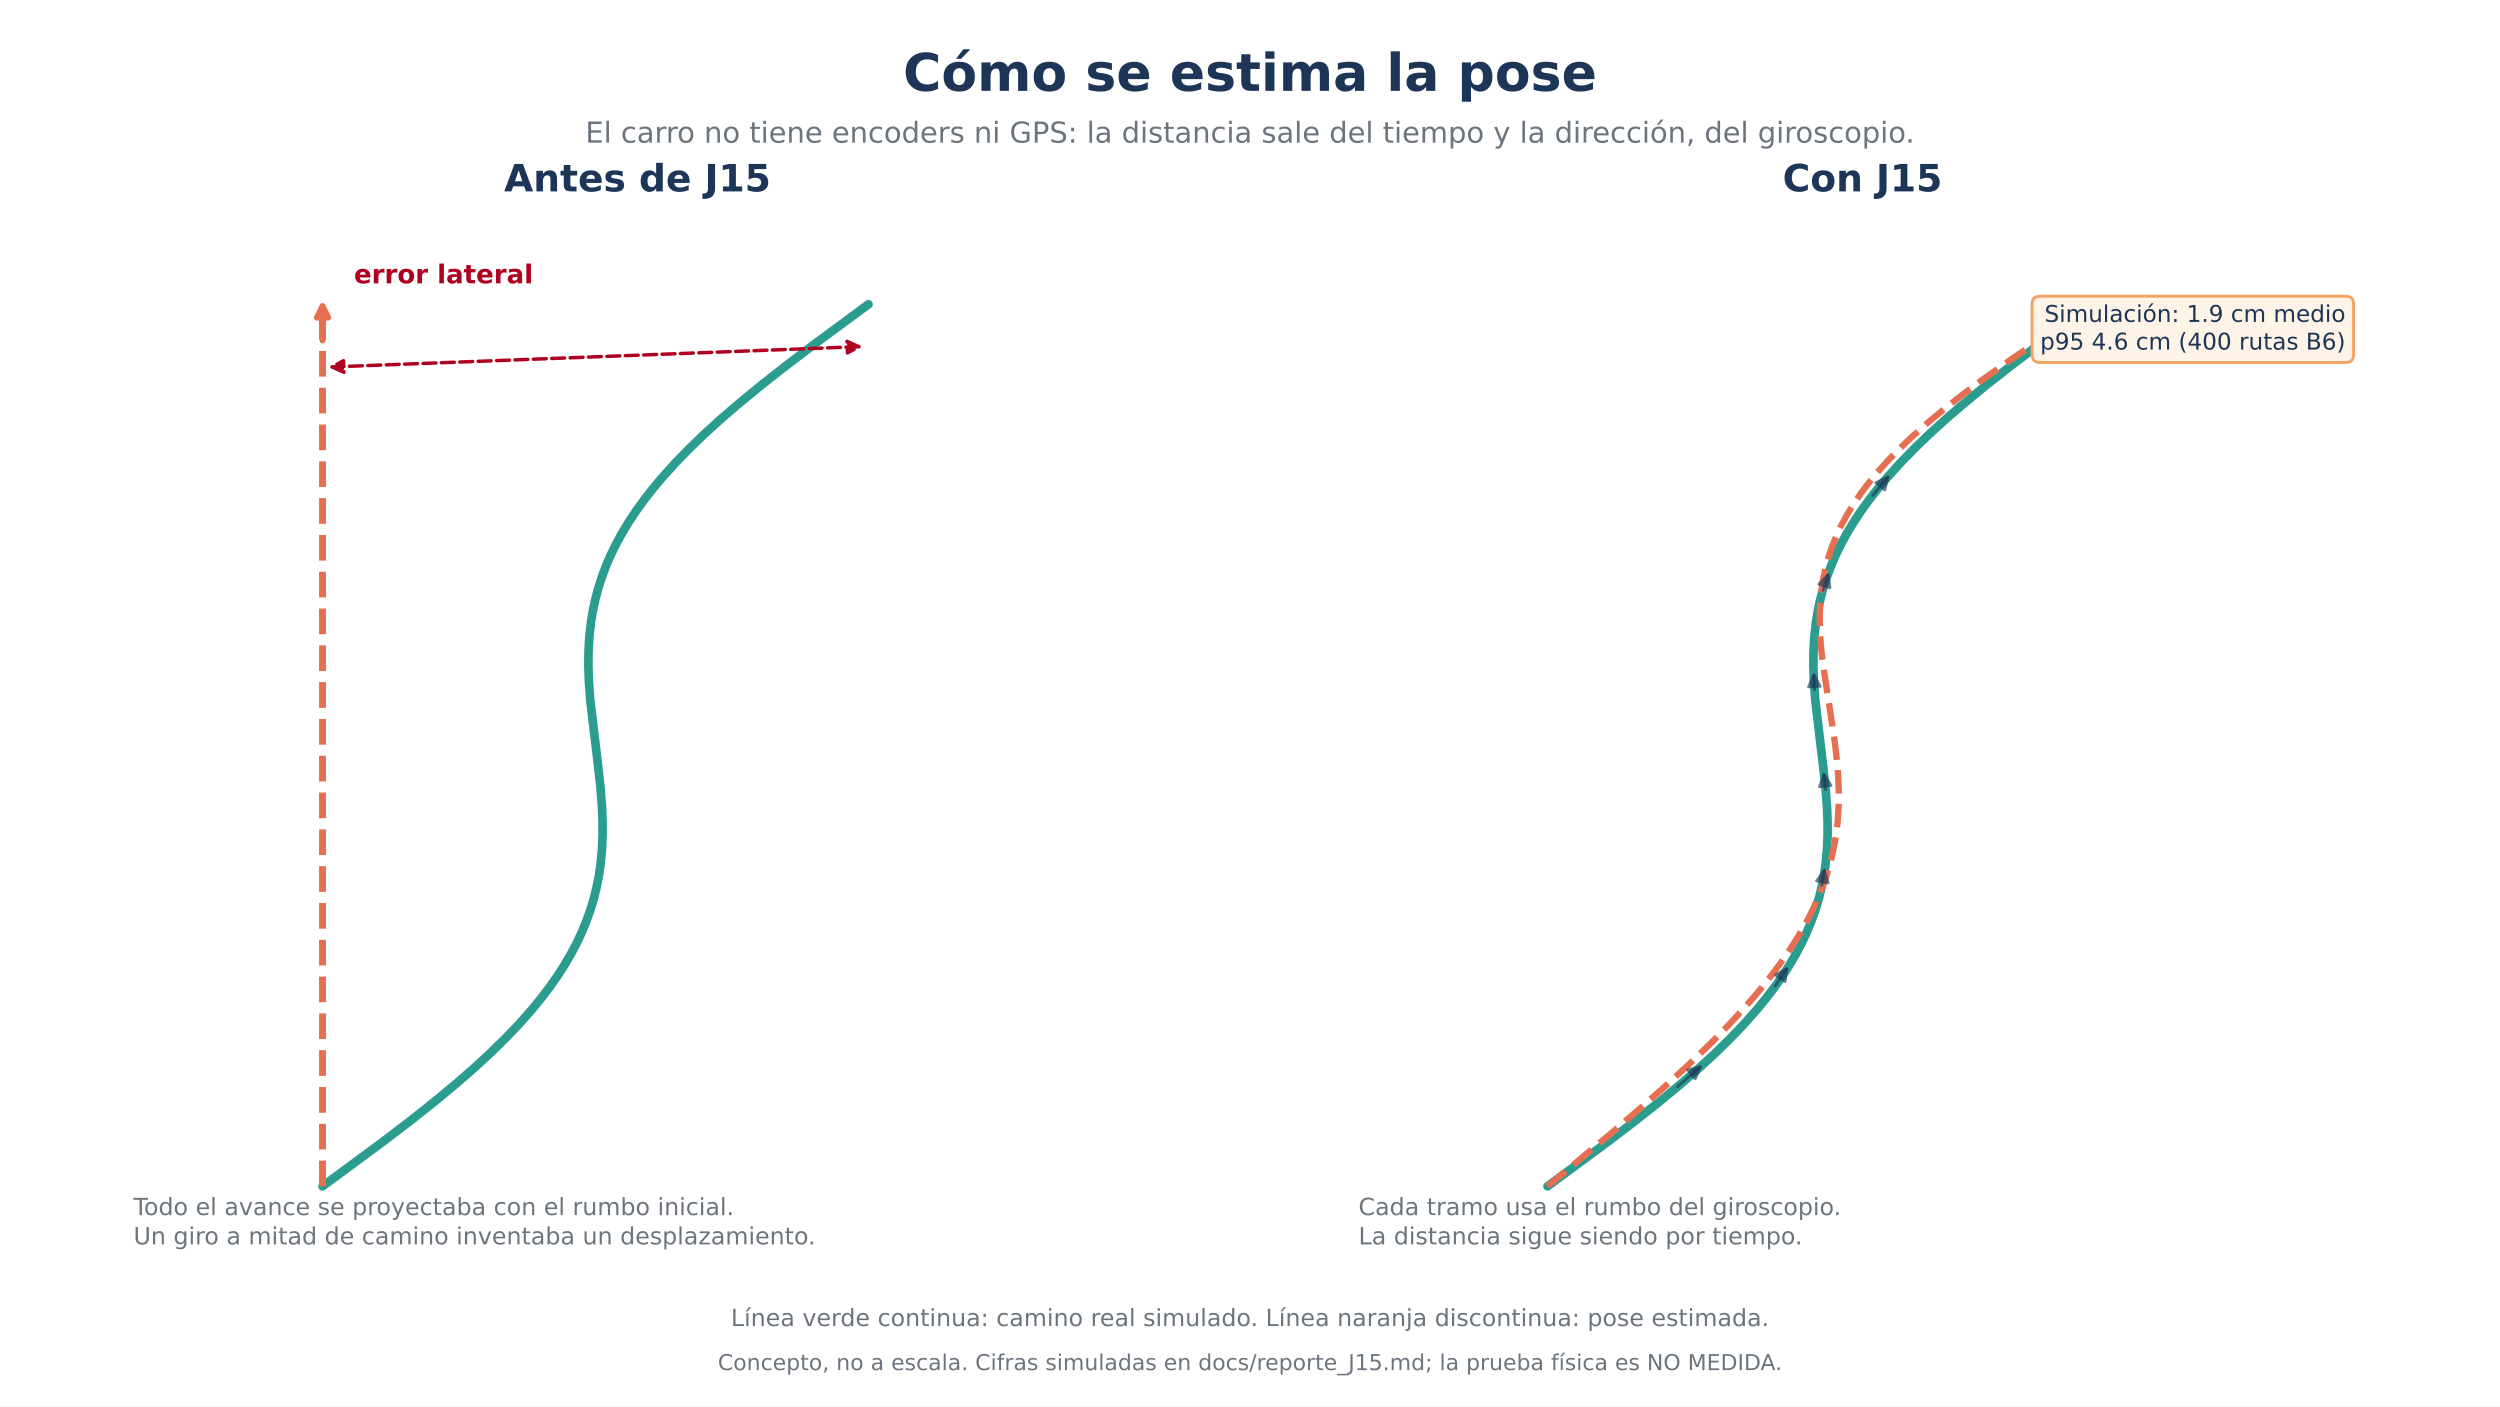
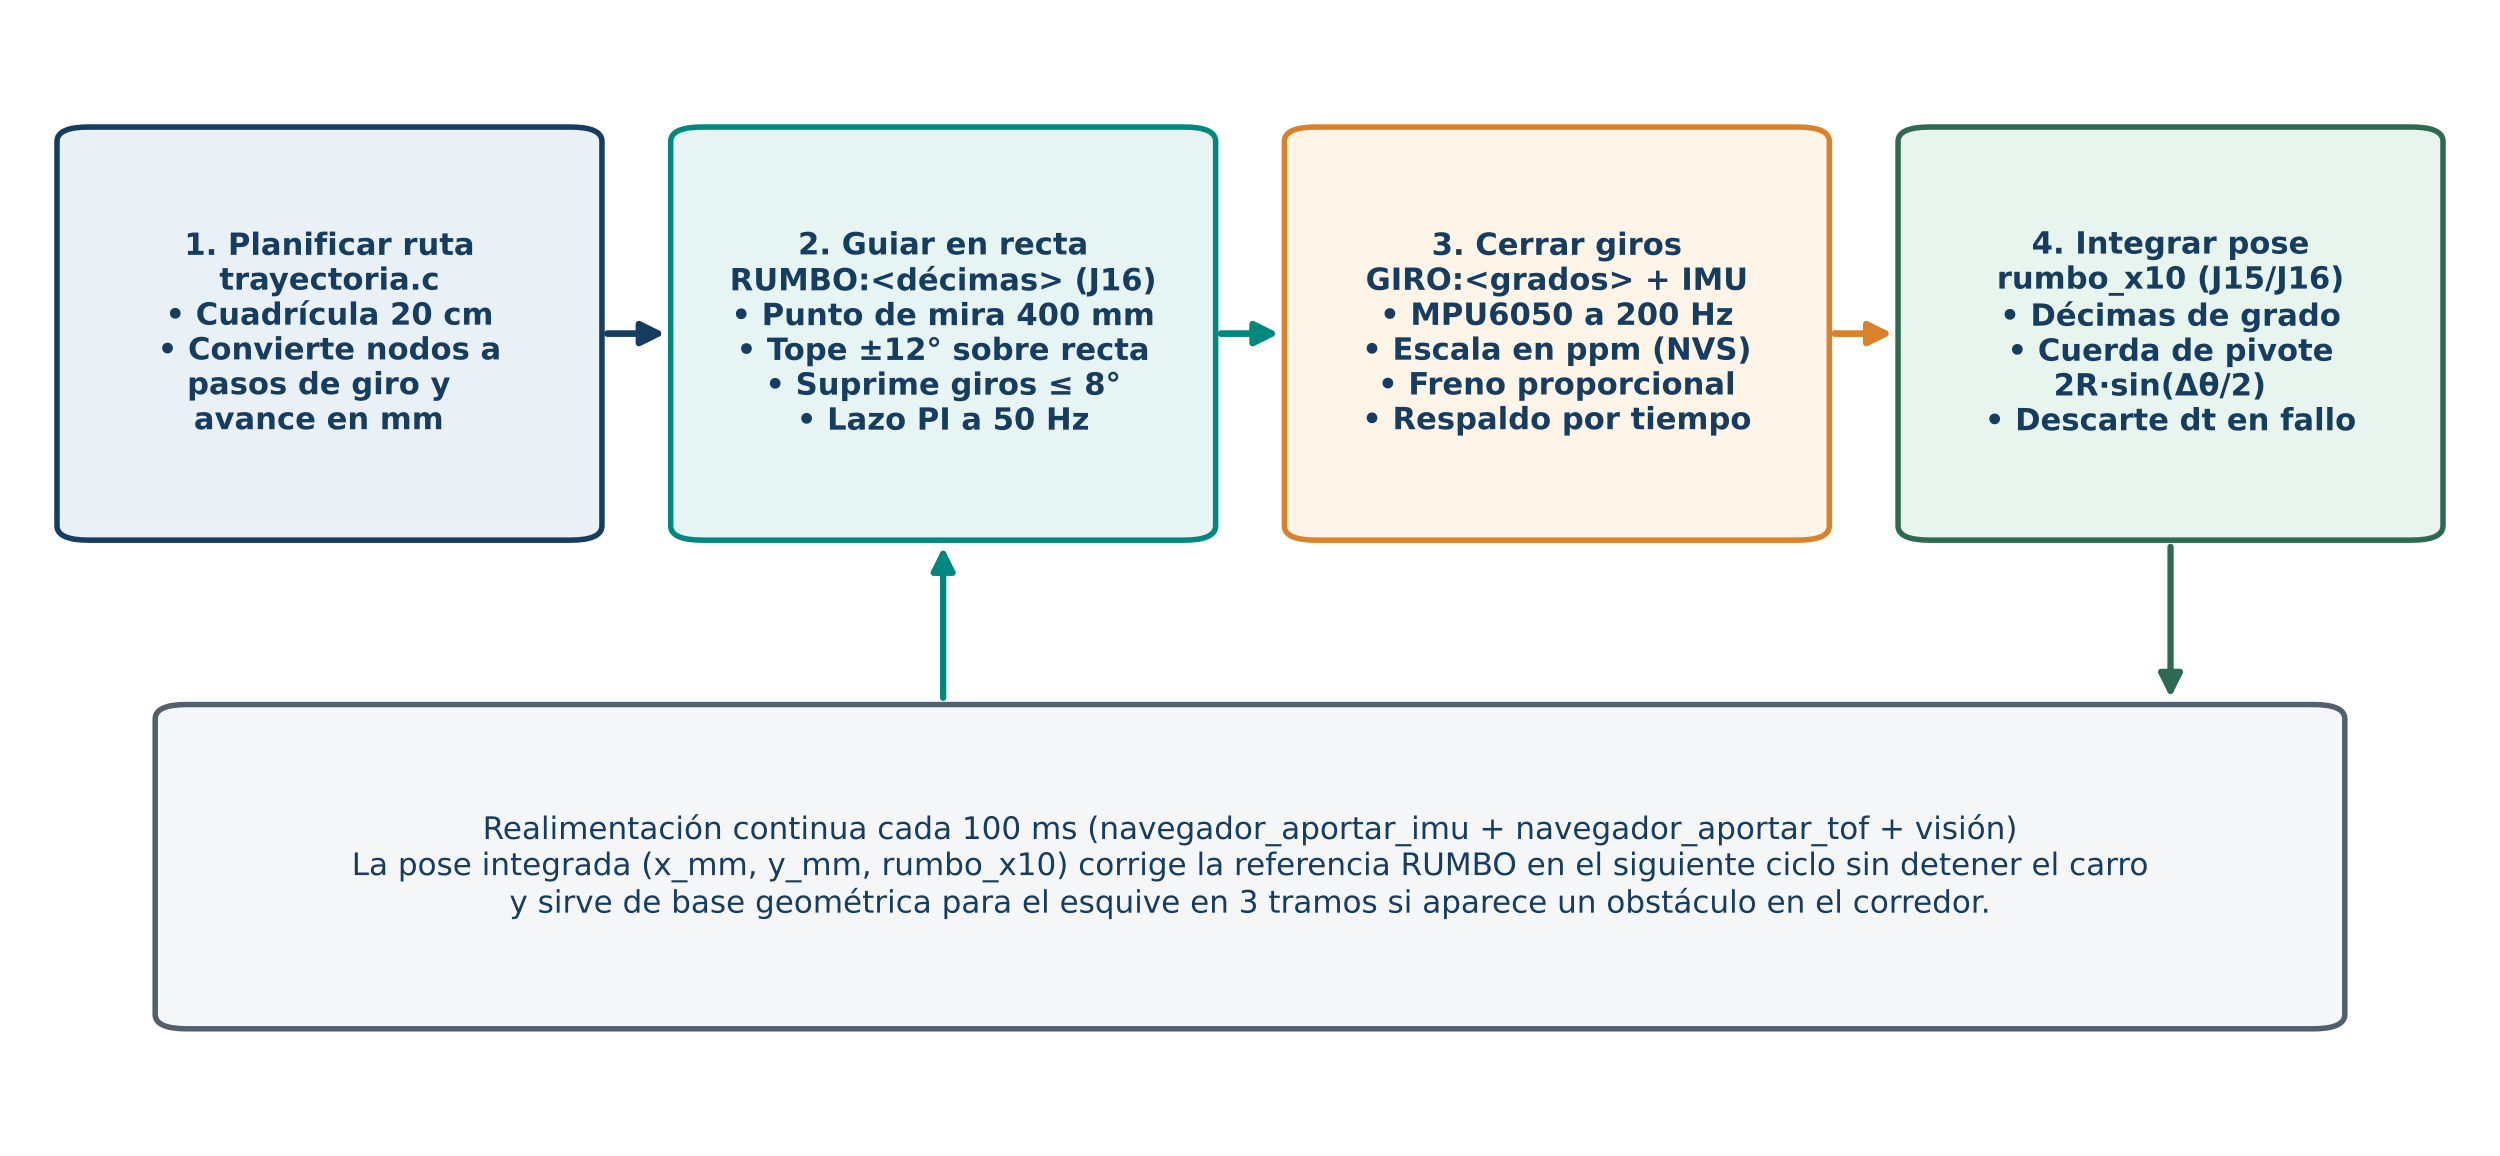
- <svg xmlns="http://www.w3.org/2000/svg" width="864pt" height="486pt" viewBox="0 0 864 486" version="1.1">
+ <svg xmlns="http://www.w3.org/2000/svg" width="636.48pt" height="294.264pt" viewBox="0 0 636.48 294.264" version="1.1">
  <defs>
    <style type="text/css">*{stroke-linejoin: round; stroke-linecap: butt}</style>
  </defs>
  <g id="figure_1">
    <g id="patch_1">
-       <path d="M 0 486  L 864 486  L 864 0  L 0 0  z " style="fill: #ffffff" />
+       <path d="M 0 294.264  L 636.48 294.264  L 636.48 0  L 0 0  z " style="fill: #ffffff" />
    </g>
    <g id="axes_1">
-       <g id="line2d_1">
-         <path d="M 111.456 409.99  L 132.189 394.685  L 142.206 387.033  L 150.244 380.656  L 157.927 374.279  L 163.773 369.177  L 169.321 364.075  L 174.543 358.974  L 179.417 353.872  L 183.924 348.771  L 187.054 344.944  L 189.965 341.118  L 192.652 337.292  L 195.115 333.466  L 197.352 329.64  L 199.364 325.814  L 201.154 321.987  L 202.725 318.161  L 204.081 314.335  L 205.23 310.509  L 206.179 306.683  L 206.937 302.856  L 207.513 299.03  L 208.019 293.929  L 208.251 288.827  L 208.243 283.726  L 208.029 278.624  L 207.53 272.247  L 206.691 264.595  L 203.962 241.638  L 203.509 235.261  L 203.344 230.159  L 203.393 225.057  L 203.691 219.956  L 204.269 214.854  L 204.905 211.028  L 205.725 207.202  L 206.74 203.376  L 207.957 199.55  L 209.385 195.723  L 211.028 191.897  L 212.891 188.071  L 214.978 184.245  L 217.29 180.419  L 219.828 176.592  L 222.59 172.766  L 225.575 168.94  L 228.777 165.114  L 233.378 160.012  L 238.341 154.911  L 243.646 149.809  L 249.271 144.708  L 255.188 139.606  L 262.947 133.229  L 271.048 126.852  L 281.121 119.2  L 296.667 107.721  L 300.154 105.17  L 300.154 105.17  " clip-path="url(#p095f8a1f8b)" style="fill: none; stroke: #2a9d8f; stroke-width: 3; stroke-linecap: round" />
+       <g id="patch_2">
+         <path d="M 22.634 137.519  L 145.126 137.519  Q 153.251 137.519 153.251 133.843  L 153.251 36.014  Q 153.251 32.338 145.126 32.338  L 22.634 32.338  Q 14.509 32.338 14.509 36.014  L 14.509 133.843  Q 14.509 137.519 22.634 137.519  z " clip-path="url(#p28d51e32be)" style="fill: #e9f1f7; stroke: #163c60; stroke-width: 1.4; stroke-linejoin: miter" />
      </g>
-       <g id="line2d_2">
-         <path d="M 111.456 409.99  L 111.456 105.17  " clip-path="url(#p095f8a1f8b)" style="fill: none; stroke-dasharray: 8.88,3.84; stroke-dashoffset: 0; stroke: #e76f51; stroke-width: 2.4" />
+       <g id="patch_3">
+         <path d="M 178.874 137.519  L 301.366 137.519  Q 309.491 137.519 309.491 133.843  L 309.491 36.014  Q 309.491 32.338 301.366 32.338  L 178.874 32.338  Q 170.749 32.338 170.749 36.014  L 170.749 133.843  Q 170.749 137.519 178.874 137.519  z " clip-path="url(#p28d51e32be)" style="fill: #e6f5f3; stroke: #00877e; stroke-width: 1.4; stroke-linejoin: miter" />
      </g>
-       <g id="patch_2">
-         <path d="M 111.456 117.688  Q 111.456 110.614 111.456 105.776  " style="fill: none; stroke: #e76f51; stroke-width: 2; stroke-linecap: round" />
-         <path d="M 109.456 109.776  L 111.456 105.776  L 113.456 109.776  z " style="fill: #e76f51; stroke: #e76f51; stroke-width: 2; stroke-linecap: round" />
+       <g id="patch_4">
+         <path d="M 335.114 137.519  L 457.606 137.519  Q 465.731 137.519 465.731 133.843  L 465.731 36.014  Q 465.731 32.338 457.606 32.338  L 335.114 32.338  Q 326.989 32.338 326.989 36.014  L 326.989 133.843  Q 326.989 137.519 335.114 137.519  z " clip-path="url(#p28d51e32be)" style="fill: #fef4e8; stroke: #d9822b; stroke-width: 1.4; stroke-linejoin: miter" />
+       </g>
+       <g id="patch_5">
+         <path d="M 491.354 137.519  L 613.846 137.519  Q 621.971 137.519 621.971 133.843  L 621.971 36.014  Q 621.971 32.338 613.846 32.338  L 491.354 32.338  Q 483.229 32.338 483.229 36.014  L 483.229 133.843  Q 483.229 137.519 491.354 137.519  z " clip-path="url(#p28d51e32be)" style="fill: #e8f5ee; stroke: #2d6a4f; stroke-width: 1.4; stroke-linejoin: miter" />
+       </g>
+       <g id="patch_6">
+         <path d="M 47.632 261.926  L 588.848 261.926  Q 596.972 261.926 596.972 258.25  L 596.972 183.04  Q 596.972 179.365 588.848 179.365  L 47.632 179.365  Q 39.508 179.365 39.508 183.04  L 39.508 258.25  Q 39.508 261.926 47.632 261.926  z " clip-path="url(#p28d51e32be)" style="fill: #f4f6f8; stroke: #52606d; stroke-width: 1.4; stroke-linejoin: miter" />
      </g>
      <g id="text_1">
-         <text style="fill: #b00020; font: 700 9px 'DejaVu Sans'; text-anchor: start" x="122.342" y="97.913" transform="rotate(-0 122.3424 97.9128)">error lateral</text>
-       </g>
-       <g id="patch_3">
-         <path d="M 296.812 119.814  Q 205.803 123.314 114.794 126.815  " style="fill: none; stroke-dasharray: 4.44,1.92; stroke-dashoffset: 0; stroke: #b00020; stroke-width: 1.2; stroke-linecap: round" />
-         <path d="M 292.738 117.969  L 296.812 119.814  L 292.892 121.966  z " style="fill: #b00020; stroke-dasharray: 4.44,1.92; stroke-dashoffset: 0; stroke: #b00020; stroke-width: 1.2; stroke-linecap: round" />
-         <path d="M 118.868 128.66  L 114.794 126.815  L 118.714 124.663  z " style="fill: #b00020; stroke-dasharray: 4.44,1.92; stroke-dashoffset: 0; stroke: #b00020; stroke-width: 1.2; stroke-linecap: round" />
+         <text style="fill: #163c60; font: 700 7.8px 'DejaVu Sans'" transform="translate(46.93298 64.88762)">1. Planificar ruta</text>
+         <text style="fill: #163c60; font: 700 7.8px 'DejaVu Sans'" transform="translate(55.85423 73.74045)">trayectoria.c</text>
+         <text style="fill: #163c60; font: 700 7.8px 'DejaVu Sans'" transform="translate(42.13172 82.65422)">• Cuadrícula 20 cm</text>
+         <text style="fill: #163c60; font: 700 7.8px 'DejaVu Sans'" transform="translate(40.15917 91.50705)">• Convierte nodos a</text>
+         <text style="fill: #163c60; font: 700 7.8px 'DejaVu Sans'" transform="translate(47.6362 100.3599)">  pasos de giro y</text>
+         <text style="fill: #163c60; font: 700 7.8px 'DejaVu Sans'" transform="translate(49.36012 109.2736)">  avance en mm</text>
      </g>
      <g id="text_2">
-         <text style="fill: #6c757d; font: 8.2px 'DejaVu Sans'" transform="translate(46.1376 419.9402)">Todo el avance se proyectaba con el rumbo inicial.</text>
-         <text style="fill: #6c757d; font: 8.2px 'DejaVu Sans'" transform="translate(46.1376 430.0571)">Un giro a mitad de camino inventaba un desplazamiento.</text>
+         <text style="fill: #163c60; font: 700 7.8px 'DejaVu Sans'" transform="translate(203.1846 64.76494)">2. Guiar en recta</text>
+         <text style="fill: #163c60; font: 700 7.8px 'DejaVu Sans'" transform="translate(185.782 73.92407)">RUMBO:&lt;décimas&gt; (J16)</text>
+         <text style="fill: #163c60; font: 700 7.8px 'DejaVu Sans'" transform="translate(186.2226 82.7769)">• Punto de mira 400 mm</text>
+         <text style="fill: #163c60; font: 700 7.8px 'DejaVu Sans'" transform="translate(187.5541 91.62973)">• Tope ±12° sobre recta</text>
+         <text style="fill: #163c60; font: 700 7.8px 'DejaVu Sans'" transform="translate(194.8666 100.4826)">• Suprime giros ≤ 8°</text>
+         <text style="fill: #163c60; font: 700 7.8px 'DejaVu Sans'" transform="translate(202.8701 109.3963)">• Lazo PI a 50 Hz</text>
      </g>
      <g id="text_3">
-         <text style="fill: #1d3557; font: 700 13px 'DejaVu Sans'; text-anchor: middle" x="220.32" y="66.14" transform="rotate(-0 220.32 66.14)">Antes de J15</text>
+         <text style="fill: #163c60; font: 700 7.8px 'DejaVu Sans'" transform="translate(364.4885 64.88762)">3. Cerrar giros</text>
+         <text style="fill: #163c60; font: 700 7.8px 'DejaVu Sans'" transform="translate(347.6728 73.80139)">GIRO:&lt;grados&gt; + IMU</text>
+         <text style="fill: #163c60; font: 700 7.8px 'DejaVu Sans'" transform="translate(351.3692 82.71515)">• MPU6050 a 200 Hz</text>
+         <text style="fill: #163c60; font: 700 7.8px 'DejaVu Sans'" transform="translate(346.8142 91.56798)">• Escala en ppm (NVS)</text>
+         <text style="fill: #163c60; font: 700 7.8px 'DejaVu Sans'" transform="translate(350.85 100.4208)">• Freno proporcional</text>
+         <text style="fill: #163c60; font: 700 7.8px 'DejaVu Sans'" transform="translate(346.8178 109.2736)">• Respaldo por tiempo</text>
      </g>
-     </g>
-     <g id="axes_2">
-       <g id="line2d_3">
-         <path d="M 534.816 409.99  L 555.549 394.685  L 565.566 387.033  L 573.604 380.656  L 581.287 374.279  L 587.133 369.177  L 592.681 364.075  L 597.903 358.974  L 602.777 353.872  L 607.284 348.771  L 610.414 344.944  L 613.325 341.118  L 616.012 337.292  L 618.475 333.466  L 620.712 329.64  L 622.724 325.814  L 624.514 321.987  L 626.085 318.161  L 627.441 314.335  L 628.59 310.509  L 629.539 306.683  L 630.297 302.856  L 630.873 299.03  L 631.379 293.929  L 631.611 288.827  L 631.603 283.726  L 631.389 278.624  L 630.89 272.247  L 630.051 264.595  L 627.322 241.638  L 626.869 235.261  L 626.704 230.159  L 626.753 225.057  L 627.051 219.956  L 627.629 214.854  L 628.265 211.028  L 629.085 207.202  L 630.1 203.376  L 631.317 199.55  L 632.745 195.723  L 634.388 191.897  L 636.251 188.071  L 638.338 184.245  L 640.65 180.419  L 643.188 176.592  L 645.95 172.766  L 648.935 168.94  L 652.137 165.114  L 656.738 160.012  L 661.701 154.911  L 667.006 149.809  L 672.631 144.708  L 678.548 139.606  L 686.307 133.229  L 694.408 126.852  L 704.481 119.2  L 720.027 107.721  L 723.514 105.17  L 723.514 105.17  " clip-path="url(#pa9151001a6)" style="fill: none; stroke: #2a9d8f; stroke-width: 3; stroke-linecap: round" />
+       <g id="text_4">
+         <text style="fill: #163c60; font: 700 7.8px 'DejaVu Sans'" transform="translate(517.2459 64.55836)">4. Integrar pose</text>
+         <text style="fill: #163c60; font: 700 7.8px 'DejaVu Sans'" transform="translate(508.3697 73.47213)">rumbo_x10 (J15/J16)</text>
+         <text style="fill: #163c60; font: 700 7.8px 'DejaVu Sans'" transform="translate(509.2308 82.92254)">• Décimas de grado</text>
+         <text style="fill: #163c60; font: 700 7.8px 'DejaVu Sans'" transform="translate(511.107 91.8363)">• Cuerda de pivote</text>
+         <text style="fill: #163c60; font: 700 7.8px 'DejaVu Sans'" transform="translate(522.8515 100.6891)">  2R·sin(Δθ/2)</text>
+         <text style="fill: #163c60; font: 700 7.8px 'DejaVu Sans'" transform="translate(505.3369 109.542)">• Descarte dt en fallo</text>
      </g>
-       <g id="line2d_4">
-         <path d="M 534.816 409.99  L 556.261 392.134  L 568.148 381.931  L 576.75 374.279  L 584.999 366.626  L 591.551 360.249  L 597.765 353.872  L 602.465 348.771  L 606.902 343.669  L 611.059 338.568  L 614.918 333.466  L 618.465 328.364  L 621.686 323.263  L 624.572 318.161  L 626.512 314.335  L 628.257 310.509  L 629.806 306.683  L 631.161 302.856  L 632.322 299.03  L 633.292 295.204  L 634.077 291.378  L 634.681 287.552  L 635.112 283.726  L 635.432 278.624  L 635.483 273.522  L 635.293 268.421  L 634.895 263.319  L 634.162 256.942  L 633.04 249.29  L 629.903 228.884  L 629.243 222.507  L 628.943 217.405  L 628.897 212.304  L 629.058 208.477  L 629.406 204.651  L 629.959 200.825  L 630.732 196.999  L 631.741 193.173  L 632.998 189.346  L 634.514 185.52  L 636.298 181.694  L 638.357 177.868  L 640.697 174.042  L 643.32 170.216  L 646.227 166.389  L 649.416 162.563  L 652.883 158.737  L 656.623 154.911  L 660.627 151.085  L 666.357 145.983  L 672.506 140.881  L 679.036 135.78  L 685.906 130.678  L 694.896 124.301  L 706.136 116.649  L 723.514 105.17  L 723.514 105.17  " clip-path="url(#pa9151001a6)" style="fill: none; stroke-dasharray: 8.14,3.52; stroke-dashoffset: 0; stroke: #e76f51; stroke-width: 2.2" />
-       </g>
-       <g id="patch_4">
-         <path d="M 579.77 375.512  Q 584.104 371.727 587.596 368.678  " style="fill: none; opacity: 0.65; stroke: #1d3557; stroke-linecap: round" />
-         <path d="M 583.267 369.803  L 587.596 368.678  L 585.898 372.816  z " style="fill: #1d3557; opacity: 0.65; stroke: #1d3557; stroke-linecap: round" />
-       </g>
-       <g id="patch_5">
-         <path d="M 613.497 340.732  Q 615.814 337.29 617.506 334.776  " style="fill: none; opacity: 0.65; stroke: #1d3557; stroke-linecap: round" />
-         <path d="M 613.613 336.978  L 617.506 334.776  L 616.932 339.211  z " style="fill: #1d3557; opacity: 0.65; stroke: #1d3557; stroke-linecap: round" />
-       </g>
-       <g id="patch_6">
-         <path d="M 629.589 305.988  Q 630.135 302.858 630.489 300.83  " style="fill: none; opacity: 0.65; stroke: #1d3557; stroke-linecap: round" />
-         <path d="M 627.831 304.426  L 630.489 300.83  L 631.771 305.115  z " style="fill: #1d3557; opacity: 0.65; stroke: #1d3557; stroke-linecap: round" />
+       <g id="text_5">
+         <text style="fill: #163c60; font: 7.9px 'DejaVu Sans'" transform="translate(122.8798 213.6045)">Realimentación continua cada 100 ms (navegador_aportar_imu + navegador_aportar_tof + visión)</text>
+         <text style="fill: #163c60; font: 7.9px 'DejaVu Sans'" transform="translate(89.54426 222.7906)">La pose integrada (x_mm, y_mm, rumbo_x10) corrige la referencia RUMBO en el siguiente ciclo sin detener el carro</text>
+         <text style="fill: #163c60; font: 7.9px 'DejaVu Sans'" transform="translate(129.7034 232.3622)">y sirve de base geométrica para el esquive en 3 tramos si aparece un obstáculo en el corredor.</text>
      </g>
      <g id="patch_7">
-         <path d="M 630.909 272.808  Q 630.584 269.698 630.375 267.7  " style="fill: none; opacity: 0.65; stroke: #1d3557; stroke-linecap: round" />
-         <path d="M 628.801 271.886  L 630.375 267.7  L 632.78 271.47  z " style="fill: #1d3557; opacity: 0.65; stroke: #1d3557; stroke-linecap: round" />
+         <path d="M 154.626 84.928  Q 162 84.928 167.474 84.928  " clip-path="url(#p28d51e32be)" style="fill: none; stroke: #163c60; stroke-width: 1.7; stroke-linecap: round" />
+         <path d="M 162.674 82.528  L 167.474 84.928  L 162.674 87.328  z " clip-path="url(#p28d51e32be)" style="fill: #163c60; stroke: #163c60; stroke-width: 1.7; stroke-linecap: round" />
      </g>
      <g id="patch_8">
-         <path d="M 627.113 238.364  Q 626.958 235.261 626.859 233.275  " style="fill: none; opacity: 0.65; stroke: #1d3557; stroke-linecap: round" />
-         <path d="M 625.061 237.37  L 626.859 233.275  L 629.056 237.17  z " style="fill: #1d3557; opacity: 0.65; stroke: #1d3557; stroke-linecap: round" />
+         <path d="M 310.866 84.928  Q 318.24 84.928 323.714 84.928  " clip-path="url(#p28d51e32be)" style="fill: none; stroke: #00877e; stroke-width: 1.7; stroke-linecap: round" />
+         <path d="M 318.914 82.528  L 323.714 84.928  L 318.914 87.328  z " clip-path="url(#p28d51e32be)" style="fill: #00877e; stroke: #00877e; stroke-width: 1.7; stroke-linecap: round" />
      </g>
      <g id="patch_9">
-         <path d="M 630.024 204.026  Q 631.073 200.825 631.773 198.687  " style="fill: none; opacity: 0.65; stroke: #1d3557; stroke-linecap: round" />
-         <path d="M 628.627 201.866  L 631.773 198.687  L 632.428 203.111  z " style="fill: #1d3557; opacity: 0.65; stroke: #1d3557; stroke-linecap: round" />
+         <path d="M 467.106 84.928  Q 474.48 84.928 479.954 84.928  " clip-path="url(#p28d51e32be)" style="fill: none; stroke: #d9822b; stroke-width: 1.7; stroke-linecap: round" />
+         <path d="M 475.154 82.528  L 479.954 84.928  L 475.154 87.328  z " clip-path="url(#p28d51e32be)" style="fill: #d9822b; stroke: #d9822b; stroke-width: 1.7; stroke-linecap: round" />
      </g>
      <g id="patch_10">
-         <path d="M 647.226 171.224  Q 650.171 167.665 652.403 164.966  " style="fill: none; opacity: 0.65; stroke: #1d3557; stroke-linecap: round" />
-         <path d="M 648.312 166.773  L 652.403 164.966  L 651.394 169.323  z " style="fill: #1d3557; opacity: 0.65; stroke: #1d3557; stroke-linecap: round" />
+         <path d="M 552.6 139.237  Q 552.6 158.443 552.6 175.861  " clip-path="url(#p28d51e32be)" style="fill: none; stroke: #2d6a4f; stroke-width: 1.6; stroke-linecap: round" />
+         <path d="M 555 171.061  L 552.6 175.861  L 550.2 171.061  z " clip-path="url(#p28d51e32be)" style="fill: #2d6a4f; stroke: #2d6a4f; stroke-width: 1.6; stroke-linecap: round" />
      </g>
-       <g id="text_4">
-         <text style="fill: #6c757d; font: 8.2px 'DejaVu Sans'" transform="translate(469.4976 419.9402)">Cada tramo usa el rumbo del giroscopio.</text>
-         <text style="fill: #6c757d; font: 8.2px 'DejaVu Sans'" transform="translate(469.4976 430.0571)">La distancia sigue siendo por tiempo.</text>
+       <g id="patch_11">
+         <path d="M 240.12 177.647  Q 240.12 158.44 240.12 141.023  " clip-path="url(#p28d51e32be)" style="fill: none; stroke: #00877e; stroke-width: 1.6; stroke-linecap: round" />
+         <path d="M 237.72 145.823  L 240.12 141.023  L 242.52 145.823  z " clip-path="url(#p28d51e32be)" style="fill: #00877e; stroke: #00877e; stroke-width: 1.6; stroke-linecap: round" />
      </g>
-       <g id="text_5">
-         <g id="patch_11">
-           <path d="M 705.064 125.279  L 810.605 125.279  Q 813.405 125.279 813.405 122.479  L 813.405 105.17  Q 813.405 102.37 810.605 102.37  L 705.064 102.37  Q 702.264 102.37 702.264 105.17  L 702.264 122.479  Q 702.264 125.279 705.064 125.279  z " style="fill: #fdf3e6; stroke: #f4a261; stroke-linejoin: miter" />
-         </g>
-         <text style="fill: #1d3557; font: 8px 'DejaVu Sans'" transform="translate(706.5823 111.2492)">Simulación: 1.9 cm medio</text>
-         <text style="fill: #1d3557; font: 8px 'DejaVu Sans'" transform="translate(705.0635 120.8153)">p95 4.6 cm (400 rutas B6)</text>
-       </g>
-       <g id="text_6">
-         <text style="fill: #1d3557; font: 700 13px 'DejaVu Sans'; text-anchor: middle" x="643.68" y="66.14" transform="rotate(-0 643.68 66.14)">Con J15</text>
-       </g>
-     </g>
-     <g id="text_7">
-       <text style="fill: #1d3557; font: 700 18px 'DejaVu Sans'; text-anchor: middle" x="432" y="31.407" transform="rotate(-0 432 31.40719)">Cómo se estima la pose</text>
-     </g>
-     <g id="text_8">
-       <text style="fill: #6c757d; font: 10px 'DejaVu Sans'; text-anchor: middle" x="432" y="49.308" transform="rotate(-0 432 49.30844)">El carro no tiene encoders ni GPS: la distancia sale del tiempo y la dirección, del giroscopio.</text>
-     </g>
-     <g id="text_9">
-       <text style="fill: #6c757d; font: 8.2px 'DejaVu Sans'; text-anchor: middle" x="432" y="458.295" transform="rotate(-0 432 458.2947)">Línea verde continua: camino real simulado.   Línea naranja discontinua: pose estimada.</text>
-     </g>
-     <g id="text_10">
-       <text style="fill: #6c757d; font: 7.6px 'DejaVu Sans'; text-anchor: middle" x="432" y="473.516" transform="rotate(-0 432 473.5161)">Concepto, no a escala. Cifras simuladas en docs/reporte_J15.md; la prueba física es NO MEDIDA.</text>
    </g>
  </g>
  <defs>
-     <clipPath id="p095f8a1f8b">
-       <rect x="38.88" y="76.14" width="362.88" height="362.88" />
-     </clipPath>
-     <clipPath id="pa9151001a6">
-       <rect x="462.24" y="76.14" width="362.88" height="362.88" />
+     <clipPath id="p28d51e32be">
+       <rect x="5.76" y="5.76" width="624.96" height="282.744" />
    </clipPath>
  </defs>
</svg>
